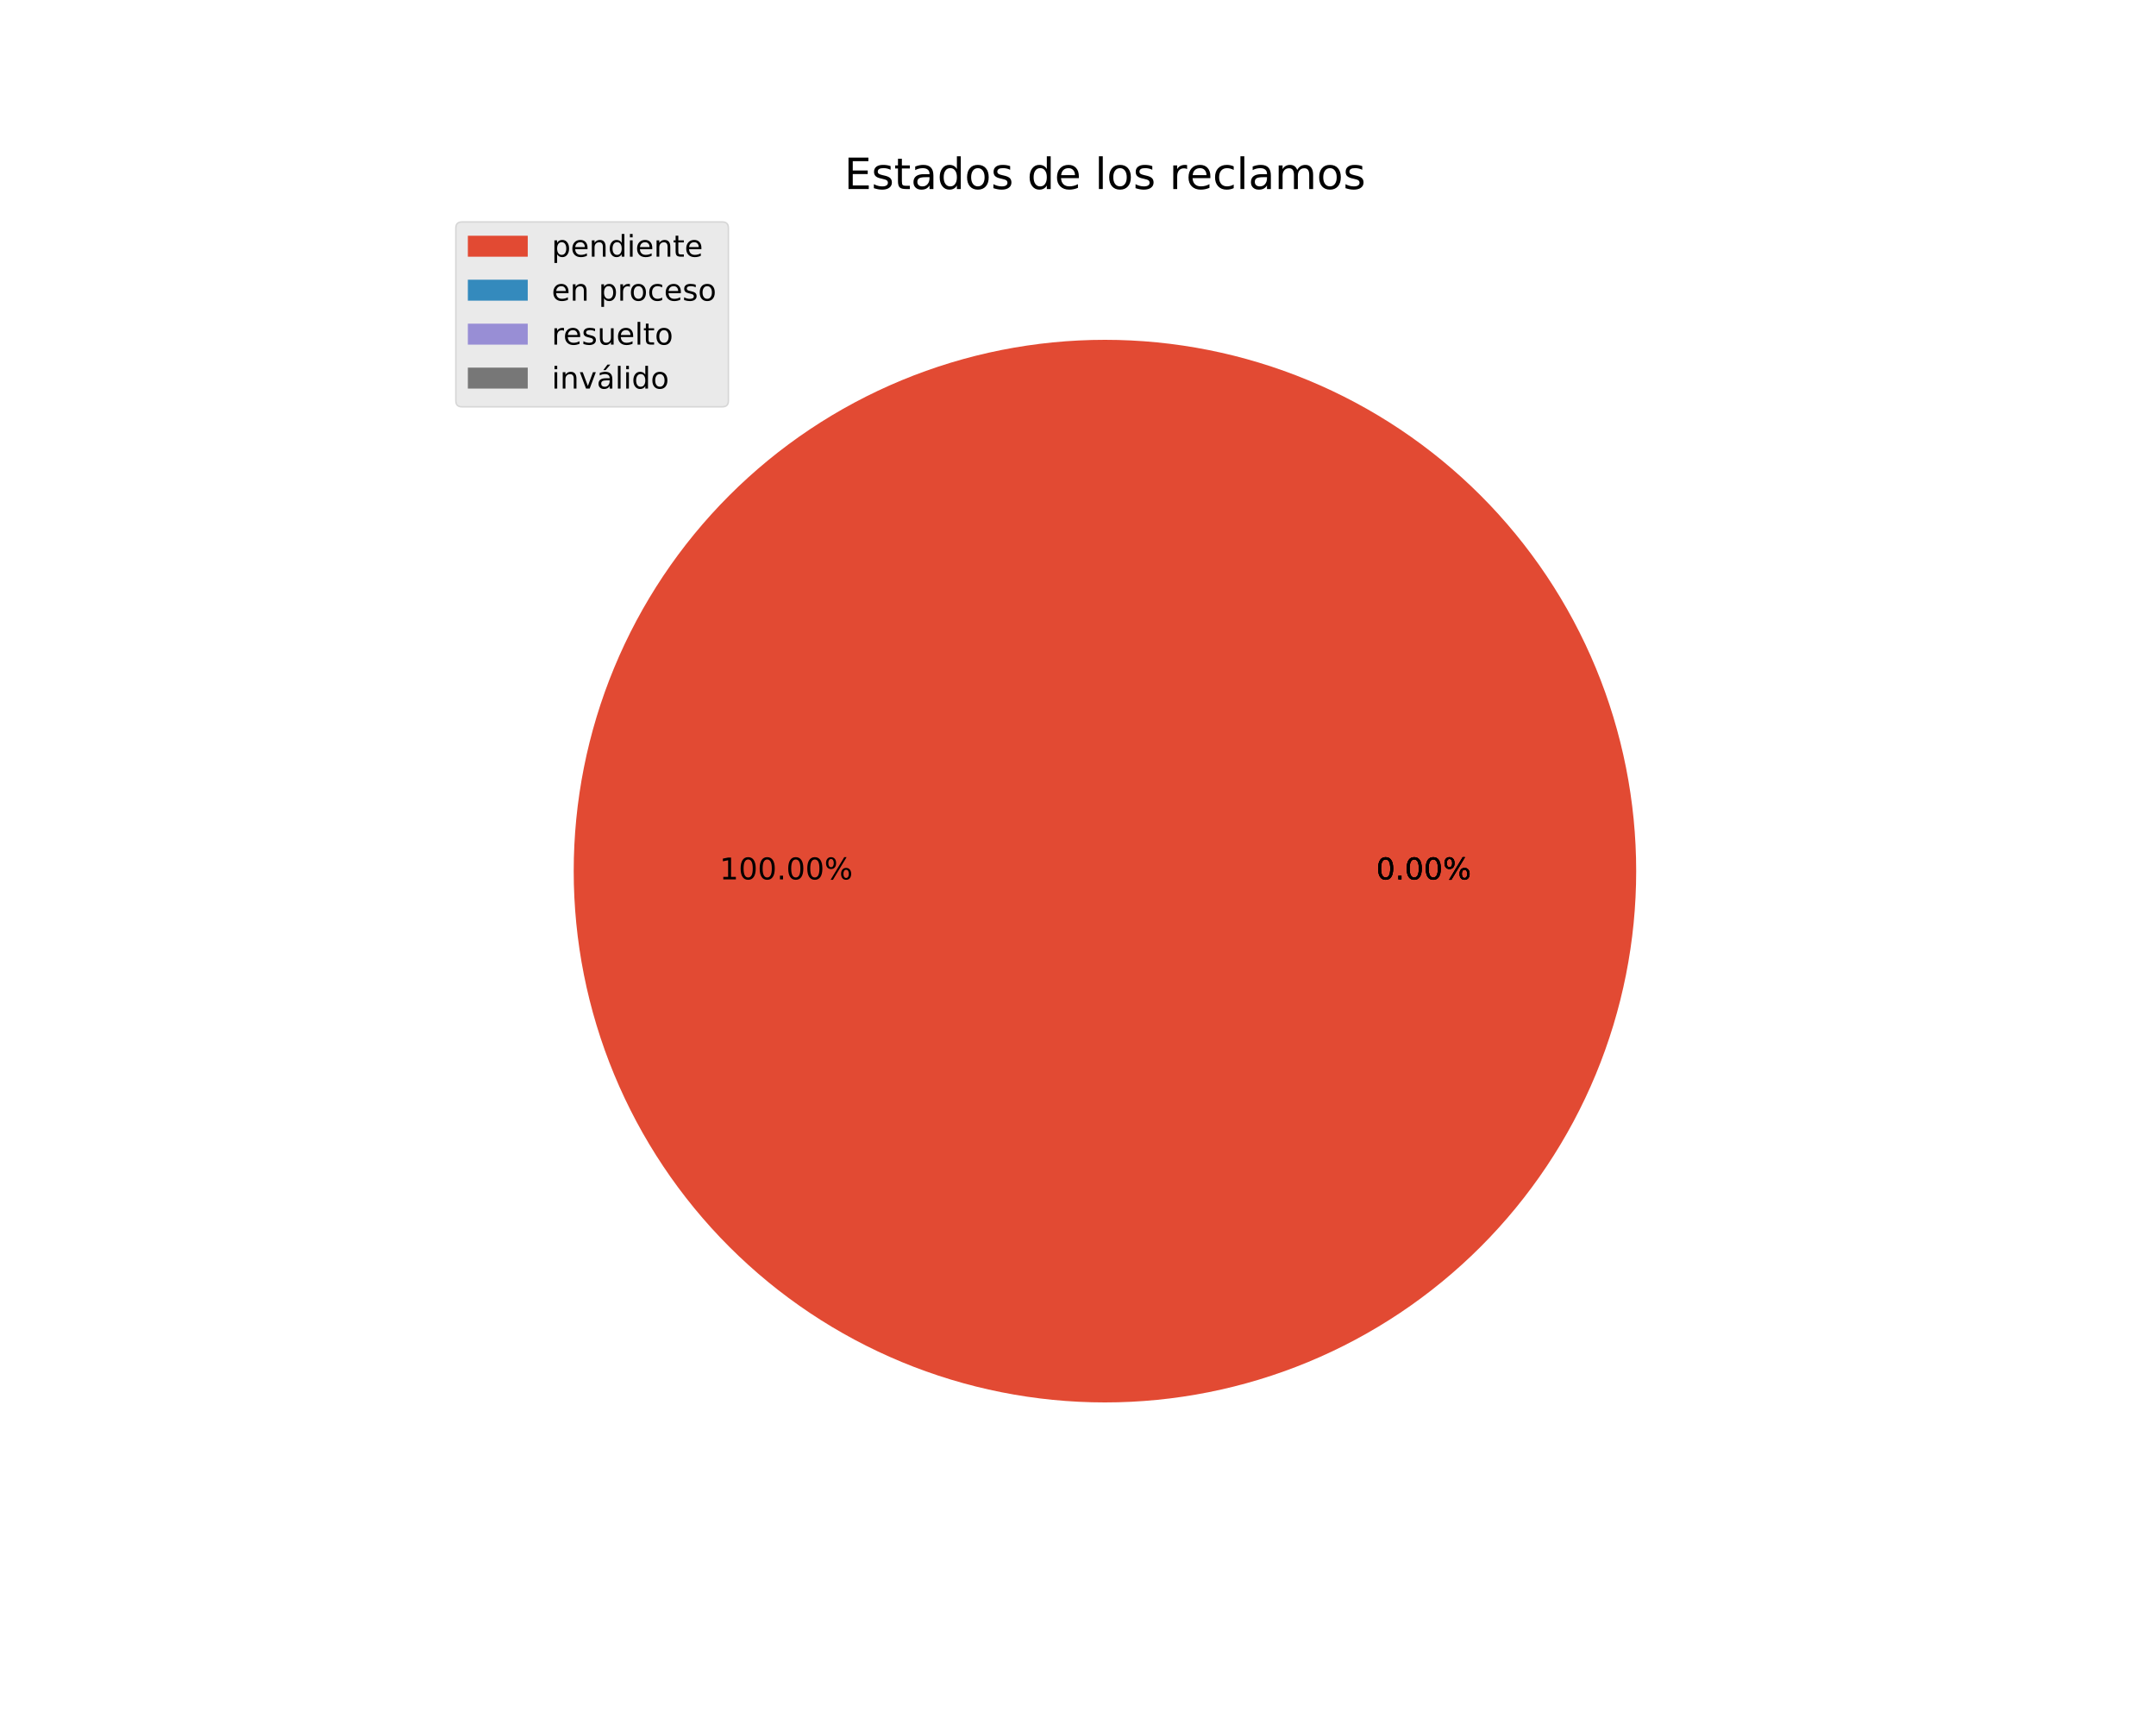
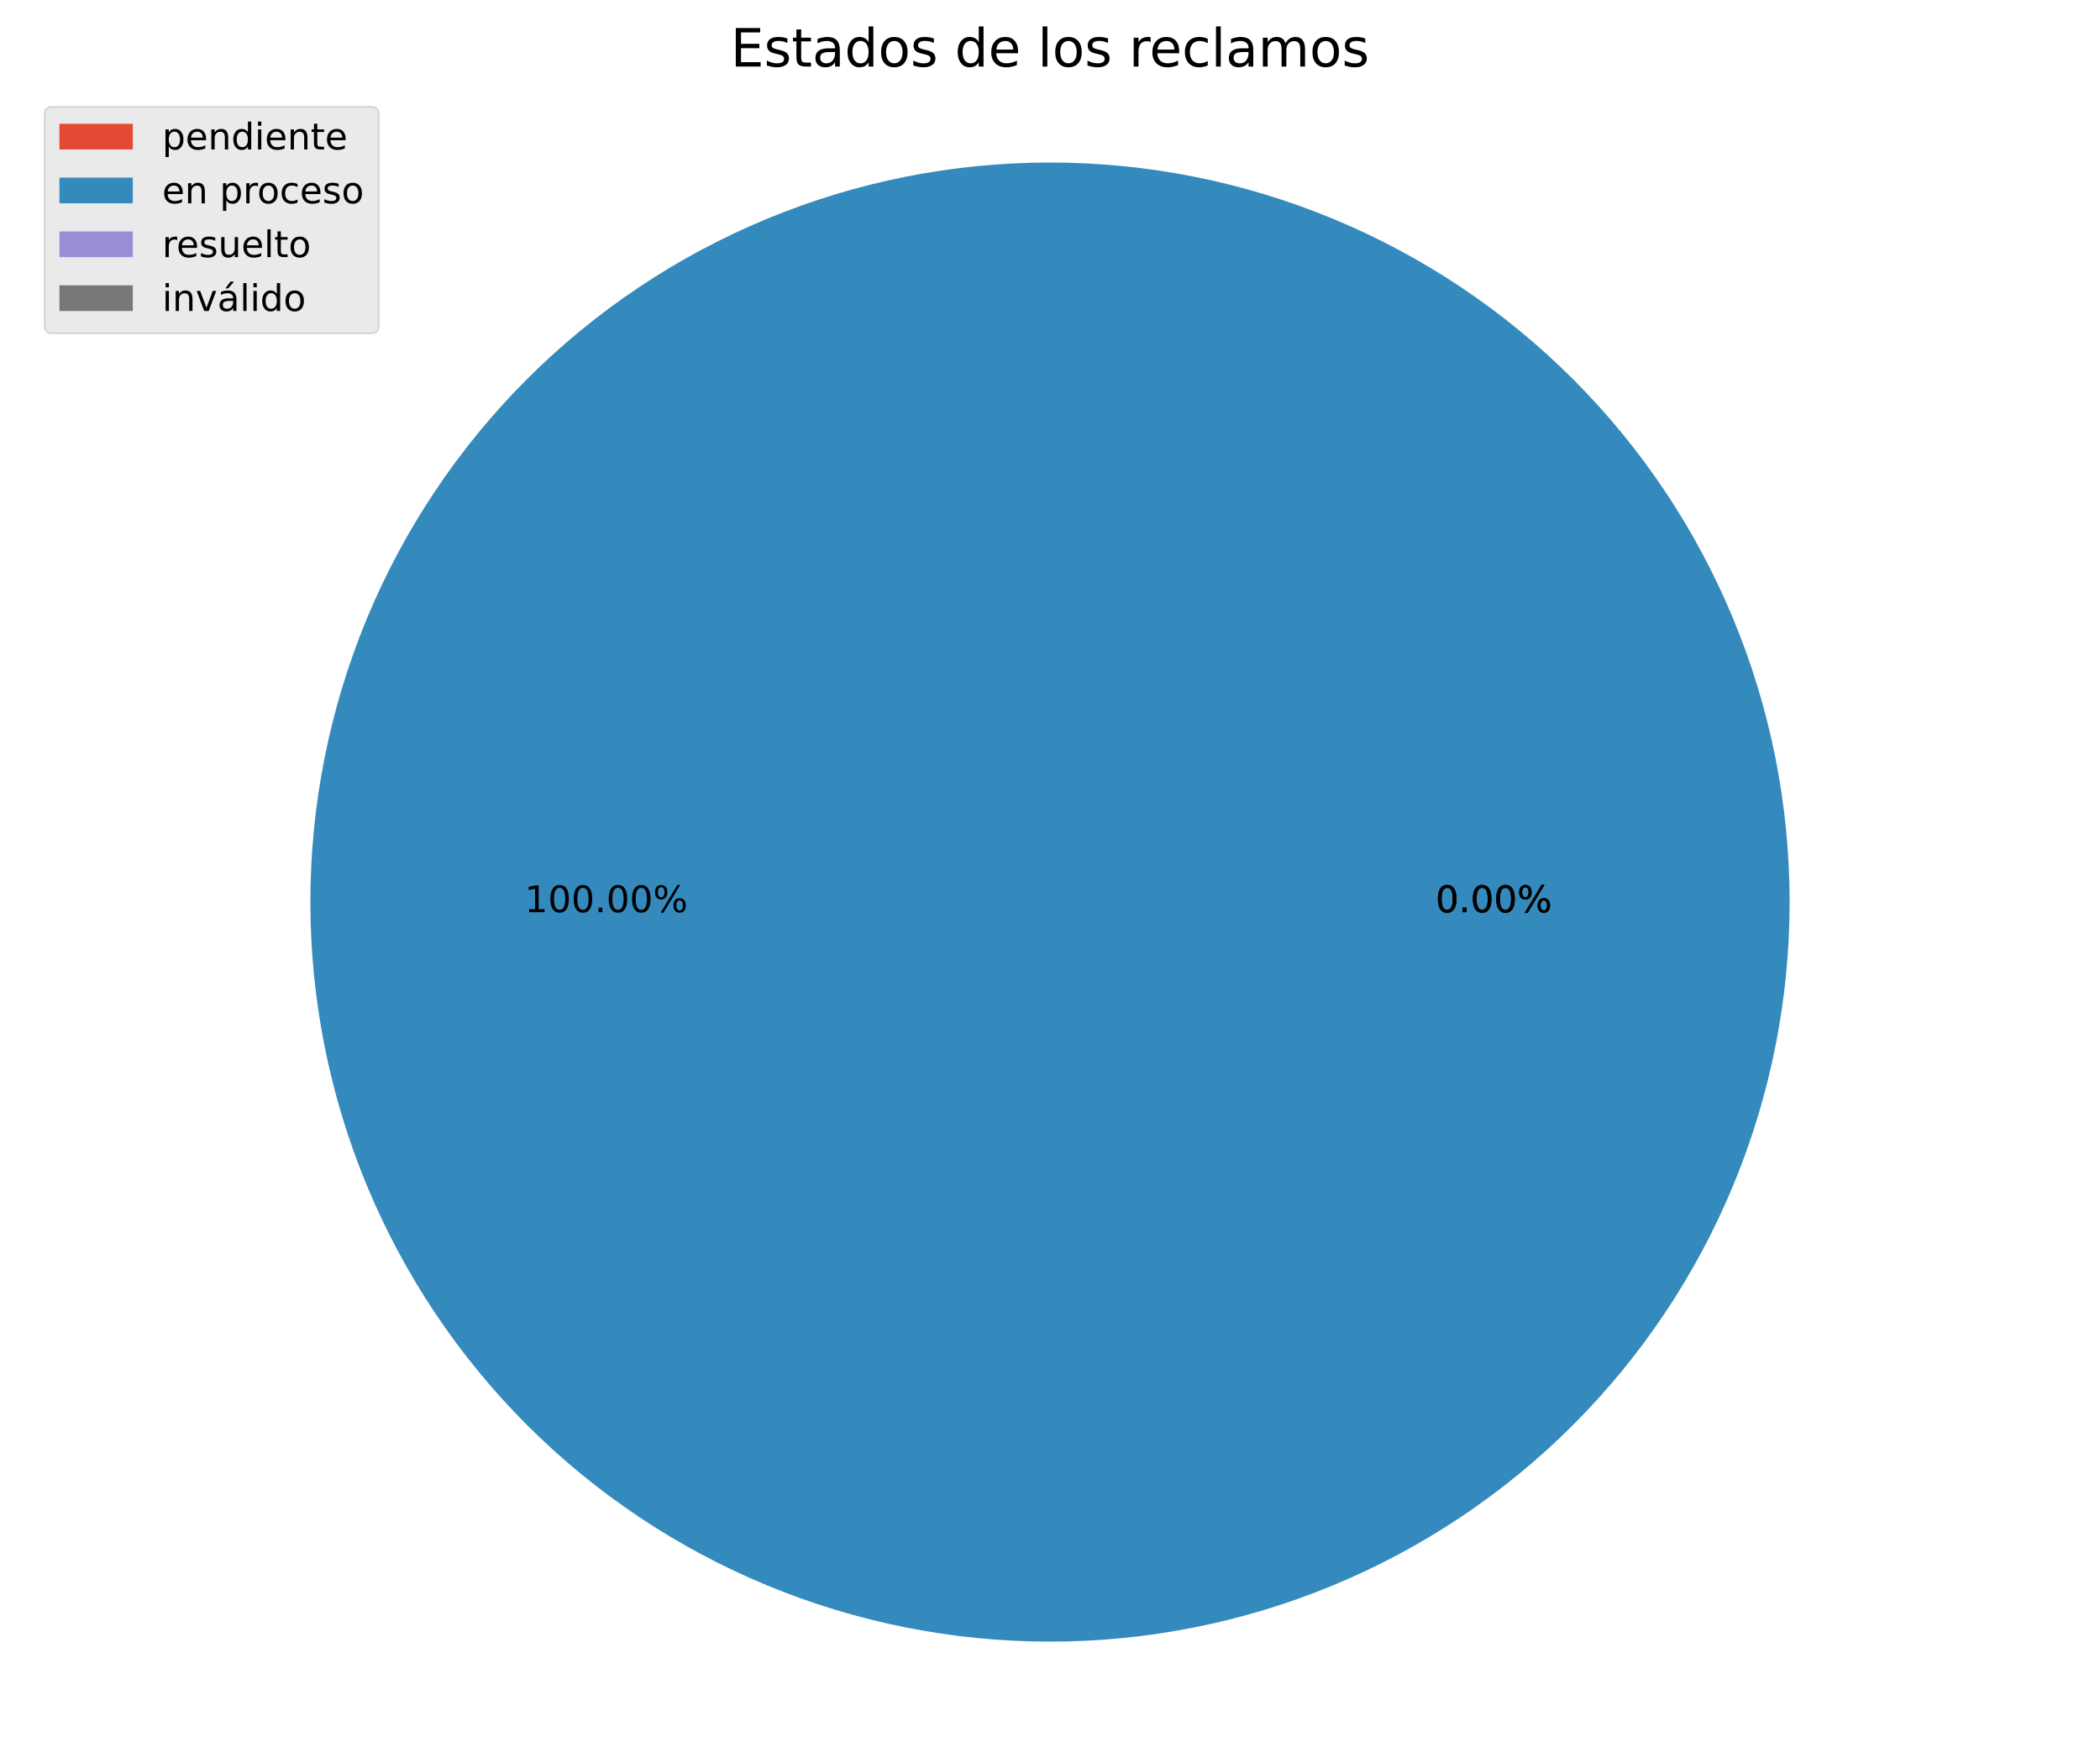
- <svg xmlns="http://www.w3.org/2000/svg" xmlns:xlink="http://www.w3.org/1999/xlink" width="720pt" height="576pt" viewBox="0 0 720 576" version="1.1">
+ <svg xmlns="http://www.w3.org/2000/svg" xmlns:xlink="http://www.w3.org/1999/xlink" width="572.4pt" height="474.862pt" viewBox="0 0 572.4 474.862" version="1.1">
  <defs>
    <style type="text/css">*{stroke-linejoin: round; stroke-linecap: butt}</style>
  </defs>
  <g id="figure_1">
    <g id="patch_1">
-       <path d="M 0 576  L 720 576  L 720 0  L 0 0  z " style="fill: #ffffff" />
+       <path d="M 0 474.862  L 572.4 474.862  L 572.4 0  L 0 0  z " style="fill: #ffffff" />
    </g>
    <g id="axes_1">
      <g id="matplotlib.axis_1" />
      <g id="matplotlib.axis_2" />
      <g id="patch_2">
-         <path d="M 546.408 290.88  C 546.408 267.583 541.819 244.513 532.904 222.989  C 523.988 201.465 510.92 181.907 494.446 165.434  C 477.973 148.96 458.415 135.892 436.891 126.976  C 415.367 118.061 392.297 113.472 369 113.472  C 345.703 113.472 322.633 118.061 301.109 126.976  C 279.585 135.892 260.027 148.96 243.554 165.434  C 227.08 181.907 214.012 201.465 205.096 222.989  C 196.181 244.513 191.592 267.583 191.592 290.88  C 191.592 314.177 196.181 337.247 205.096 358.771  C 214.012 380.295 227.08 399.853 243.554 416.326  C 260.027 432.8 279.585 445.868 301.109 454.784  C 322.633 463.699 345.703 468.288 369 468.288  C 392.297 468.288 415.367 463.699 436.891 454.784  C 458.415 445.868 477.973 432.8 494.446 416.326  C 510.92 399.853 523.988 380.295 532.904 358.771  C 541.819 337.247 546.408 314.177 546.408 290.88  M 369 290.88  z " style="fill: #e24a33" />
+         <path d="M 487.8 245.902  C 487.8 245.902 487.8 245.902 487.8 245.902  L 286.2 245.902  z " style="fill: #e24a33" />
      </g>
      <g id="patch_3">
-         <path d="M 546.408 290.88  C 546.408 290.88 546.408 290.88 546.408 290.88  L 369 290.88  z " style="fill: #348abd" />
+         <path d="M 487.8 245.902  C 487.8 219.428 482.585 193.211 472.454 168.753  C 462.323 144.294 447.473 122.069 428.753 103.349  C 410.033 84.629 387.808 69.779 363.349 59.648  C 338.89 49.517 312.674 44.302 286.2 44.302  C 259.726 44.302 233.51 49.517 209.051 59.648  C 184.592 69.779 162.367 84.629 143.647 103.349  C 124.927 122.069 110.077 144.294 99.946 168.753  C 89.815 193.211 84.6 219.428 84.6 245.902  C 84.6 272.376 89.815 298.592 99.946 323.051  C 110.077 347.509 124.927 369.735 143.647 388.454  C 162.367 407.174 184.592 422.025 209.051 432.156  C 233.51 442.287 259.726 447.502 286.2 447.502  C 312.674 447.502 338.89 442.287 363.349 432.156  C 387.808 422.025 410.033 407.174 428.753 388.454  C 447.473 369.735 462.323 347.509 472.454 323.051  C 482.585 298.592 487.8 272.376 487.8 245.902  M 286.2 245.902  z " style="fill: #348abd" />
      </g>
      <g id="patch_4">
-         <path d="M 546.408 290.88  C 546.408 290.88 546.408 290.88 546.408 290.88  L 369 290.88  z " style="fill: #988ed5" />
+         <path d="M 487.8 245.902  C 487.8 245.902 487.8 245.902 487.8 245.902  L 286.2 245.902  z " style="fill: #988ed5" />
      </g>
      <g id="patch_5">
-         <path d="M 546.408 290.88  C 546.408 290.88 546.408 290.88 546.408 290.88  L 369 290.88  z " style="fill: #777777" />
+         <path d="M 487.8 245.902  C 487.8 245.902 487.8 245.902 487.8 245.902  L 286.2 245.902  z " style="fill: #777777" />
      </g>
      <g id="text_1">
-         <g transform="translate(240.3091 293.6394) scale(0.1 -0.1)">
+         <g transform="translate(391.2764 248.6611) scale(0.1 -0.1)">
          <defs>
-             <path id="DejaVuSans-31" d="M 794 531  L 1825 531  L 1825 4091  L 703 3866  L 703 4441  L 1819 4666  L 2450 4666  L 2450 531  L 3481 531  L 3481 0  L 794 0  L 794 531  z " transform="scale(0.015625)" />
            <path id="DejaVuSans-30" d="M 2034 4250  Q 1547 4250 1301 3770  Q 1056 3291 1056 2328  Q 1056 1369 1301 889  Q 1547 409 2034 409  Q 2525 409 2770 889  Q 3016 1369 3016 2328  Q 3016 3291 2770 3770  Q 2525 4250 2034 4250  z M 2034 4750  Q 2819 4750 3233 4129  Q 3647 3509 3647 2328  Q 3647 1150 3233 529  Q 2819 -91 2034 -91  Q 1250 -91 836 529  Q 422 1150 422 2328  Q 422 3509 836 4129  Q 1250 4750 2034 4750  z " transform="scale(0.015625)" />
            <path id="DejaVuSans-2e" d="M 684 794  L 1344 794  L 1344 0  L 684 0  L 684 794  z " transform="scale(0.015625)" />
            <path id="DejaVuSans-25" d="M 4653 2053  Q 4381 2053 4226 1822  Q 4072 1591 4072 1178  Q 4072 772 4226 539  Q 4381 306 4653 306  Q 4919 306 5073 539  Q 5228 772 5228 1178  Q 5228 1588 5073 1820  Q 4919 2053 4653 2053  z M 4653 2450  Q 5147 2450 5437 2106  Q 5728 1763 5728 1178  Q 5728 594 5436 251  Q 5144 -91 4653 -91  Q 4153 -91 3862 251  Q 3572 594 3572 1178  Q 3572 1766 3864 2108  Q 4156 2450 4653 2450  z M 1428 4353  Q 1159 4353 1004 4120  Q 850 3888 850 3481  Q 850 3069 1003 2837  Q 1156 2606 1428 2606  Q 1700 2606 1854 2837  Q 2009 3069 2009 3481  Q 2009 3884 1853 4118  Q 1697 4353 1428 4353  z M 4250 4750  L 4750 4750  L 1831 -91  L 1331 -91  L 4250 4750  z M 1428 4750  Q 1922 4750 2215 4408  Q 2509 4066 2509 3481  Q 2509 2891 2217 2550  Q 1925 2209 1428 2209  Q 931 2209 642 2551  Q 353 2894 353 3481  Q 353 4063 643 4406  Q 934 4750 1428 4750  z " transform="scale(0.015625)" />
+           </defs>
+           <use xlink:href="#DejaVuSans-30" />
+           <use xlink:href="#DejaVuSans-2e" transform="translate(63.62305 0)" />
+           <use xlink:href="#DejaVuSans-30" transform="translate(95.41016 0)" />
+           <use xlink:href="#DejaVuSans-30" transform="translate(159.0332 0)" />
+           <use xlink:href="#DejaVuSans-25" transform="translate(222.6562 0)" />
+         </g>
+       </g>
+       <g id="text_2">
+         <g transform="translate(142.9939 248.6611) scale(0.1 -0.1)">
+           <defs>
+             <path id="DejaVuSans-31" d="M 794 531  L 1825 531  L 1825 4091  L 703 3866  L 703 4441  L 1819 4666  L 2450 4666  L 2450 531  L 3481 531  L 3481 0  L 794 0  L 794 531  z " transform="scale(0.015625)" />
          </defs>
          <use xlink:href="#DejaVuSans-31" />
          <use xlink:href="#DejaVuSans-30" transform="translate(63.62305 0)" />
          <use xlink:href="#DejaVuSans-30" transform="translate(127.2461 0)" />
          <use xlink:href="#DejaVuSans-2e" transform="translate(190.8691 0)" />
          <use xlink:href="#DejaVuSans-30" transform="translate(222.6562 0)" />
          <use xlink:href="#DejaVuSans-30" transform="translate(286.2793 0)" />
          <use xlink:href="#DejaVuSans-25" transform="translate(349.9023 0)" />
        </g>
      </g>
-       <g id="text_2">
-         <g transform="translate(459.5612 293.6394) scale(0.1 -0.1)">
-           <use xlink:href="#DejaVuSans-30" />
-           <use xlink:href="#DejaVuSans-2e" transform="translate(63.62305 0)" />
-           <use xlink:href="#DejaVuSans-30" transform="translate(95.41016 0)" />
-           <use xlink:href="#DejaVuSans-30" transform="translate(159.0332 0)" />
-           <use xlink:href="#DejaVuSans-25" transform="translate(222.6562 0)" />
-         </g>
-       </g>
      <g id="text_3">
-         <g transform="translate(459.5612 293.6394) scale(0.1 -0.1)">
+         <g transform="translate(391.2764 248.6611) scale(0.1 -0.1)">
          <use xlink:href="#DejaVuSans-30" />
          <use xlink:href="#DejaVuSans-2e" transform="translate(63.62305 0)" />
          <use xlink:href="#DejaVuSans-30" transform="translate(95.41016 0)" />
          <use xlink:href="#DejaVuSans-30" transform="translate(159.0332 0)" />
          <use xlink:href="#DejaVuSans-25" transform="translate(222.6562 0)" />
        </g>
      </g>
      <g id="text_4">
-         <g transform="translate(459.5612 293.6394) scale(0.1 -0.1)">
+         <g transform="translate(391.2764 248.6611) scale(0.1 -0.1)">
          <use xlink:href="#DejaVuSans-30" />
          <use xlink:href="#DejaVuSans-2e" transform="translate(63.62305 0)" />
          <use xlink:href="#DejaVuSans-30" transform="translate(95.41016 0)" />
          <use xlink:href="#DejaVuSans-30" transform="translate(159.0332 0)" />
          <use xlink:href="#DejaVuSans-25" transform="translate(222.6562 0)" />
        </g>
      </g>
      <g id="text_5">
-         <g transform="translate(281.9464 63.12) scale(0.144 -0.144)">
+         <g transform="translate(199.1464 18.14175) scale(0.144 -0.144)">
          <defs>
            <path id="DejaVuSans-45" d="M 628 4666  L 3578 4666  L 3578 4134  L 1259 4134  L 1259 2753  L 3481 2753  L 3481 2222  L 1259 2222  L 1259 531  L 3634 531  L 3634 0  L 628 0  L 628 4666  z " transform="scale(0.015625)" />
            <path id="DejaVuSans-73" d="M 2834 3397  L 2834 2853  Q 2591 2978 2328 3040  Q 2066 3103 1784 3103  Q 1356 3103 1142 2972  Q 928 2841 928 2578  Q 928 2378 1081 2264  Q 1234 2150 1697 2047  L 1894 2003  Q 2506 1872 2764 1633  Q 3022 1394 3022 966  Q 3022 478 2636 193  Q 2250 -91 1575 -91  Q 1294 -91 989 -36  Q 684 19 347 128  L 347 722  Q 666 556 975 473  Q 1284 391 1588 391  Q 1994 391 2212 530  Q 2431 669 2431 922  Q 2431 1156 2273 1281  Q 2116 1406 1581 1522  L 1381 1569  Q 847 1681 609 1914  Q 372 2147 372 2553  Q 372 3047 722 3315  Q 1072 3584 1716 3584  Q 2034 3584 2315 3537  Q 2597 3491 2834 3397  z " transform="scale(0.015625)" />
            <path id="DejaVuSans-74" d="M 1172 4494  L 1172 3500  L 2356 3500  L 2356 3053  L 1172 3053  L 1172 1153  Q 1172 725 1289 603  Q 1406 481 1766 481  L 2356 481  L 2356 0  L 1766 0  Q 1100 0 847 248  Q 594 497 594 1153  L 594 3053  L 172 3053  L 172 3500  L 594 3500  L 594 4494  L 1172 4494  z " transform="scale(0.015625)" />
            <path id="DejaVuSans-61" d="M 2194 1759  Q 1497 1759 1228 1600  Q 959 1441 959 1056  Q 959 750 1161 570  Q 1363 391 1709 391  Q 2188 391 2477 730  Q 2766 1069 2766 1631  L 2766 1759  L 2194 1759  z M 3341 1997  L 3341 0  L 2766 0  L 2766 531  Q 2569 213 2275 61  Q 1981 -91 1556 -91  Q 1019 -91 701 211  Q 384 513 384 1019  Q 384 1609 779 1909  Q 1175 2209 1959 2209  L 2766 2209  L 2766 2266  Q 2766 2663 2505 2880  Q 2244 3097 1772 3097  Q 1472 3097 1187 3025  Q 903 2953 641 2809  L 641 3341  Q 956 3463 1253 3523  Q 1550 3584 1831 3584  Q 2591 3584 2966 3190  Q 3341 2797 3341 1997  z " transform="scale(0.015625)" />
            <path id="DejaVuSans-64" d="M 2906 2969  L 2906 4863  L 3481 4863  L 3481 0  L 2906 0  L 2906 525  Q 2725 213 2448 61  Q 2172 -91 1784 -91  Q 1150 -91 751 415  Q 353 922 353 1747  Q 353 2572 751 3078  Q 1150 3584 1784 3584  Q 2172 3584 2448 3432  Q 2725 3281 2906 2969  z M 947 1747  Q 947 1113 1208 752  Q 1469 391 1925 391  Q 2381 391 2643 752  Q 2906 1113 2906 1747  Q 2906 2381 2643 2742  Q 2381 3103 1925 3103  Q 1469 3103 1208 2742  Q 947 2381 947 1747  z " transform="scale(0.015625)" />
            <path id="DejaVuSans-6f" d="M 1959 3097  Q 1497 3097 1228 2736  Q 959 2375 959 1747  Q 959 1119 1226 758  Q 1494 397 1959 397  Q 2419 397 2687 759  Q 2956 1122 2956 1747  Q 2956 2369 2687 2733  Q 2419 3097 1959 3097  z M 1959 3584  Q 2709 3584 3137 3096  Q 3566 2609 3566 1747  Q 3566 888 3137 398  Q 2709 -91 1959 -91  Q 1206 -91 779 398  Q 353 888 353 1747  Q 353 2609 779 3096  Q 1206 3584 1959 3584  z " transform="scale(0.015625)" />
            <path id="DejaVuSans-20" transform="scale(0.015625)" />
            <path id="DejaVuSans-65" d="M 3597 1894  L 3597 1613  L 953 1613  Q 991 1019 1311 708  Q 1631 397 2203 397  Q 2534 397 2845 478  Q 3156 559 3463 722  L 3463 178  Q 3153 47 2828 -22  Q 2503 -91 2169 -91  Q 1331 -91 842 396  Q 353 884 353 1716  Q 353 2575 817 3079  Q 1281 3584 2069 3584  Q 2775 3584 3186 3129  Q 3597 2675 3597 1894  z M 3022 2063  Q 3016 2534 2758 2815  Q 2500 3097 2075 3097  Q 1594 3097 1305 2825  Q 1016 2553 972 2059  L 3022 2063  z " transform="scale(0.015625)" />
            <path id="DejaVuSans-6c" d="M 603 4863  L 1178 4863  L 1178 0  L 603 0  L 603 4863  z " transform="scale(0.015625)" />
            <path id="DejaVuSans-72" d="M 2631 2963  Q 2534 3019 2420 3045  Q 2306 3072 2169 3072  Q 1681 3072 1420 2755  Q 1159 2438 1159 1844  L 1159 0  L 581 0  L 581 3500  L 1159 3500  L 1159 2956  Q 1341 3275 1631 3429  Q 1922 3584 2338 3584  Q 2397 3584 2469 3576  Q 2541 3569 2628 3553  L 2631 2963  z " transform="scale(0.015625)" />
            <path id="DejaVuSans-63" d="M 3122 3366  L 3122 2828  Q 2878 2963 2633 3030  Q 2388 3097 2138 3097  Q 1578 3097 1268 2742  Q 959 2388 959 1747  Q 959 1106 1268 751  Q 1578 397 2138 397  Q 2388 397 2633 464  Q 2878 531 3122 666  L 3122 134  Q 2881 22 2623 -34  Q 2366 -91 2075 -91  Q 1284 -91 818 406  Q 353 903 353 1747  Q 353 2603 823 3093  Q 1294 3584 2113 3584  Q 2378 3584 2631 3529  Q 2884 3475 3122 3366  z " transform="scale(0.015625)" />
            <path id="DejaVuSans-6d" d="M 3328 2828  Q 3544 3216 3844 3400  Q 4144 3584 4550 3584  Q 5097 3584 5394 3201  Q 5691 2819 5691 2113  L 5691 0  L 5113 0  L 5113 2094  Q 5113 2597 4934 2840  Q 4756 3084 4391 3084  Q 3944 3084 3684 2787  Q 3425 2491 3425 1978  L 3425 0  L 2847 0  L 2847 2094  Q 2847 2600 2669 2842  Q 2491 3084 2119 3084  Q 1678 3084 1418 2786  Q 1159 2488 1159 1978  L 1159 0  L 581 0  L 581 3500  L 1159 3500  L 1159 2956  Q 1356 3278 1631 3431  Q 1906 3584 2284 3584  Q 2666 3584 2933 3390  Q 3200 3197 3328 2828  z " transform="scale(0.015625)" />
          </defs>
          <use xlink:href="#DejaVuSans-45" />
          <use xlink:href="#DejaVuSans-73" transform="translate(63.18359 0)" />
          <use xlink:href="#DejaVuSans-74" transform="translate(115.2832 0)" />
          <use xlink:href="#DejaVuSans-61" transform="translate(154.4922 0)" />
          <use xlink:href="#DejaVuSans-64" transform="translate(215.7715 0)" />
          <use xlink:href="#DejaVuSans-6f" transform="translate(279.248 0)" />
          <use xlink:href="#DejaVuSans-73" transform="translate(340.4297 0)" />
          <use xlink:href="#DejaVuSans-20" transform="translate(392.5293 0)" />
          <use xlink:href="#DejaVuSans-64" transform="translate(424.3164 0)" />
          <use xlink:href="#DejaVuSans-65" transform="translate(487.793 0)" />
          <use xlink:href="#DejaVuSans-20" transform="translate(549.3164 0)" />
          <use xlink:href="#DejaVuSans-6c" transform="translate(581.1035 0)" />
          <use xlink:href="#DejaVuSans-6f" transform="translate(608.8867 0)" />
          <use xlink:href="#DejaVuSans-73" transform="translate(670.0684 0)" />
          <use xlink:href="#DejaVuSans-20" transform="translate(722.168 0)" />
          <use xlink:href="#DejaVuSans-72" transform="translate(753.9551 0)" />
          <use xlink:href="#DejaVuSans-65" transform="translate(792.8184 0)" />
          <use xlink:href="#DejaVuSans-63" transform="translate(854.3418 0)" />
          <use xlink:href="#DejaVuSans-6c" transform="translate(909.3223 0)" />
          <use xlink:href="#DejaVuSans-61" transform="translate(937.1055 0)" />
          <use xlink:href="#DejaVuSans-6d" transform="translate(998.3848 0)" />
          <use xlink:href="#DejaVuSans-6f" transform="translate(1095.797 0)" />
          <use xlink:href="#DejaVuSans-73" transform="translate(1156.979 0)" />
        </g>
      </g>
      <g id="legend_1">
        <g id="patch_6">
-           <path d="M 154.24 135.833  L 241.242 135.833  Q 243.242 135.833 243.242 133.833  L 243.242 76.12  Q 243.242 74.12 241.242 74.12  L 154.24 74.12  Q 152.24 74.12 152.24 76.12  L 152.24 133.833  Q 152.24 135.833 154.24 135.833  z " style="fill: #e5e5e5; opacity: 0.8; stroke: #cccccc; stroke-width: 0.5; stroke-linejoin: miter" />
+           <path d="M 14.2 90.854  L 101.202 90.854  Q 103.202 90.854 103.202 88.854  L 103.202 31.142  Q 103.202 29.142 101.202 29.142  L 14.2 29.142  Q 12.2 29.142 12.2 31.142  L 12.2 88.854  Q 12.2 90.854 14.2 90.854  z " style="fill: #e5e5e5; opacity: 0.8; stroke: #cccccc; stroke-width: 0.5; stroke-linejoin: miter" />
        </g>
        <g id="patch_7">
-           <path d="M 156.24 85.718  L 176.24 85.718  L 176.24 78.718  L 156.24 78.718  z " style="fill: #e24a33" />
+           <path d="M 16.2 40.74  L 36.2 40.74  L 36.2 33.74  L 16.2 33.74  z " style="fill: #e24a33" />
        </g>
        <g id="text_6">
-           <g transform="translate(184.24 85.71844) scale(0.1 -0.1)">
+           <g transform="translate(44.2 40.74019) scale(0.1 -0.1)">
            <defs>
              <path id="DejaVuSans-70" d="M 1159 525  L 1159 -1331  L 581 -1331  L 581 3500  L 1159 3500  L 1159 2969  Q 1341 3281 1617 3432  Q 1894 3584 2278 3584  Q 2916 3584 3314 3078  Q 3713 2572 3713 1747  Q 3713 922 3314 415  Q 2916 -91 2278 -91  Q 1894 -91 1617 61  Q 1341 213 1159 525  z M 3116 1747  Q 3116 2381 2855 2742  Q 2594 3103 2138 3103  Q 1681 3103 1420 2742  Q 1159 2381 1159 1747  Q 1159 1113 1420 752  Q 1681 391 2138 391  Q 2594 391 2855 752  Q 3116 1113 3116 1747  z " transform="scale(0.015625)" />
              <path id="DejaVuSans-6e" d="M 3513 2113  L 3513 0  L 2938 0  L 2938 2094  Q 2938 2591 2744 2837  Q 2550 3084 2163 3084  Q 1697 3084 1428 2787  Q 1159 2491 1159 1978  L 1159 0  L 581 0  L 581 3500  L 1159 3500  L 1159 2956  Q 1366 3272 1645 3428  Q 1925 3584 2291 3584  Q 2894 3584 3203 3211  Q 3513 2838 3513 2113  z " transform="scale(0.015625)" />
              <path id="DejaVuSans-69" d="M 603 3500  L 1178 3500  L 1178 0  L 603 0  L 603 3500  z M 603 4863  L 1178 4863  L 1178 4134  L 603 4134  L 603 4863  z " transform="scale(0.015625)" />
            </defs>
            <use xlink:href="#DejaVuSans-70" />
            <use xlink:href="#DejaVuSans-65" transform="translate(63.47656 0)" />
            <use xlink:href="#DejaVuSans-6e" transform="translate(125 0)" />
            <use xlink:href="#DejaVuSans-64" transform="translate(188.3789 0)" />
            <use xlink:href="#DejaVuSans-69" transform="translate(251.8555 0)" />
            <use xlink:href="#DejaVuSans-65" transform="translate(279.6387 0)" />
            <use xlink:href="#DejaVuSans-6e" transform="translate(341.1621 0)" />
            <use xlink:href="#DejaVuSans-74" transform="translate(404.541 0)" />
            <use xlink:href="#DejaVuSans-65" transform="translate(443.75 0)" />
          </g>
        </g>
        <g id="patch_8">
-           <path d="M 156.24 100.397  L 176.24 100.397  L 176.24 93.397  L 156.24 93.397  z " style="fill: #348abd" />
+           <path d="M 16.2 55.418  L 36.2 55.418  L 36.2 48.418  L 16.2 48.418  z " style="fill: #348abd" />
        </g>
        <g id="text_7">
-           <g transform="translate(184.24 100.3966) scale(0.1 -0.1)">
+           <g transform="translate(44.2 55.41831) scale(0.1 -0.1)">
            <use xlink:href="#DejaVuSans-65" />
            <use xlink:href="#DejaVuSans-6e" transform="translate(61.52344 0)" />
            <use xlink:href="#DejaVuSans-20" transform="translate(124.9023 0)" />
            <use xlink:href="#DejaVuSans-70" transform="translate(156.6895 0)" />
            <use xlink:href="#DejaVuSans-72" transform="translate(220.166 0)" />
            <use xlink:href="#DejaVuSans-6f" transform="translate(259.0293 0)" />
            <use xlink:href="#DejaVuSans-63" transform="translate(320.2109 0)" />
            <use xlink:href="#DejaVuSans-65" transform="translate(375.1914 0)" />
            <use xlink:href="#DejaVuSans-73" transform="translate(436.7148 0)" />
            <use xlink:href="#DejaVuSans-6f" transform="translate(488.8145 0)" />
          </g>
        </g>
        <g id="patch_9">
-           <path d="M 156.24 115.075  L 176.24 115.075  L 176.24 108.075  L 156.24 108.075  z " style="fill: #988ed5" />
+           <path d="M 16.2 70.096  L 36.2 70.096  L 36.2 63.096  L 16.2 63.096  z " style="fill: #988ed5" />
        </g>
        <g id="text_8">
-           <g transform="translate(184.24 115.0747) scale(0.1 -0.1)">
+           <g transform="translate(44.2 70.09644) scale(0.1 -0.1)">
            <defs>
              <path id="DejaVuSans-75" d="M 544 1381  L 544 3500  L 1119 3500  L 1119 1403  Q 1119 906 1312 657  Q 1506 409 1894 409  Q 2359 409 2629 706  Q 2900 1003 2900 1516  L 2900 3500  L 3475 3500  L 3475 0  L 2900 0  L 2900 538  Q 2691 219 2414 64  Q 2138 -91 1772 -91  Q 1169 -91 856 284  Q 544 659 544 1381  z M 1991 3584  L 1991 3584  z " transform="scale(0.015625)" />
            </defs>
            <use xlink:href="#DejaVuSans-72" />
            <use xlink:href="#DejaVuSans-65" transform="translate(38.86328 0)" />
            <use xlink:href="#DejaVuSans-73" transform="translate(100.3867 0)" />
            <use xlink:href="#DejaVuSans-75" transform="translate(152.4863 0)" />
            <use xlink:href="#DejaVuSans-65" transform="translate(215.8652 0)" />
            <use xlink:href="#DejaVuSans-6c" transform="translate(277.3887 0)" />
            <use xlink:href="#DejaVuSans-74" transform="translate(305.1719 0)" />
            <use xlink:href="#DejaVuSans-6f" transform="translate(344.3809 0)" />
          </g>
        </g>
        <g id="patch_10">
-           <path d="M 156.24 129.753  L 176.24 129.753  L 176.24 122.753  L 156.24 122.753  z " style="fill: #777777" />
+           <path d="M 16.2 84.775  L 36.2 84.775  L 36.2 77.775  L 16.2 77.775  z " style="fill: #777777" />
        </g>
        <g id="text_9">
-           <g transform="translate(184.24 129.7528) scale(0.1 -0.1)">
+           <g transform="translate(44.2 84.77456) scale(0.1 -0.1)">
            <defs>
              <path id="DejaVuSans-76" d="M 191 3500  L 800 3500  L 1894 563  L 2988 3500  L 3597 3500  L 2284 0  L 1503 0  L 191 3500  z " transform="scale(0.015625)" />
              <path id="DejaVuSans-e1" d="M 2194 1759  Q 1497 1759 1228 1600  Q 959 1441 959 1056  Q 959 750 1161 570  Q 1363 391 1709 391  Q 2188 391 2477 730  Q 2766 1069 2766 1631  L 2766 1759  L 2194 1759  z M 3341 1997  L 3341 0  L 2766 0  L 2766 531  Q 2569 213 2275 61  Q 1981 -91 1556 -91  Q 1019 -91 701 211  Q 384 513 384 1019  Q 384 1609 779 1909  Q 1175 2209 1959 2209  L 2766 2209  L 2766 2266  Q 2766 2663 2505 2880  Q 2244 3097 1772 3097  Q 1472 3097 1187 3025  Q 903 2953 641 2809  L 641 3341  Q 956 3463 1253 3523  Q 1550 3584 1831 3584  Q 2591 3584 2966 3190  Q 3341 2797 3341 1997  z M 2290 5119  L 2912 5119  L 1894 3944  L 1415 3944  L 2290 5119  z " transform="scale(0.015625)" />
            </defs>
            <use xlink:href="#DejaVuSans-69" />
            <use xlink:href="#DejaVuSans-6e" transform="translate(27.7832 0)" />
            <use xlink:href="#DejaVuSans-76" transform="translate(91.16211 0)" />
            <use xlink:href="#DejaVuSans-e1" transform="translate(150.3418 0)" />
            <use xlink:href="#DejaVuSans-6c" transform="translate(211.6211 0)" />
            <use xlink:href="#DejaVuSans-69" transform="translate(239.4043 0)" />
            <use xlink:href="#DejaVuSans-64" transform="translate(267.1875 0)" />
            <use xlink:href="#DejaVuSans-6f" transform="translate(330.6641 0)" />
          </g>
        </g>
      </g>
    </g>
  </g>
</svg>
